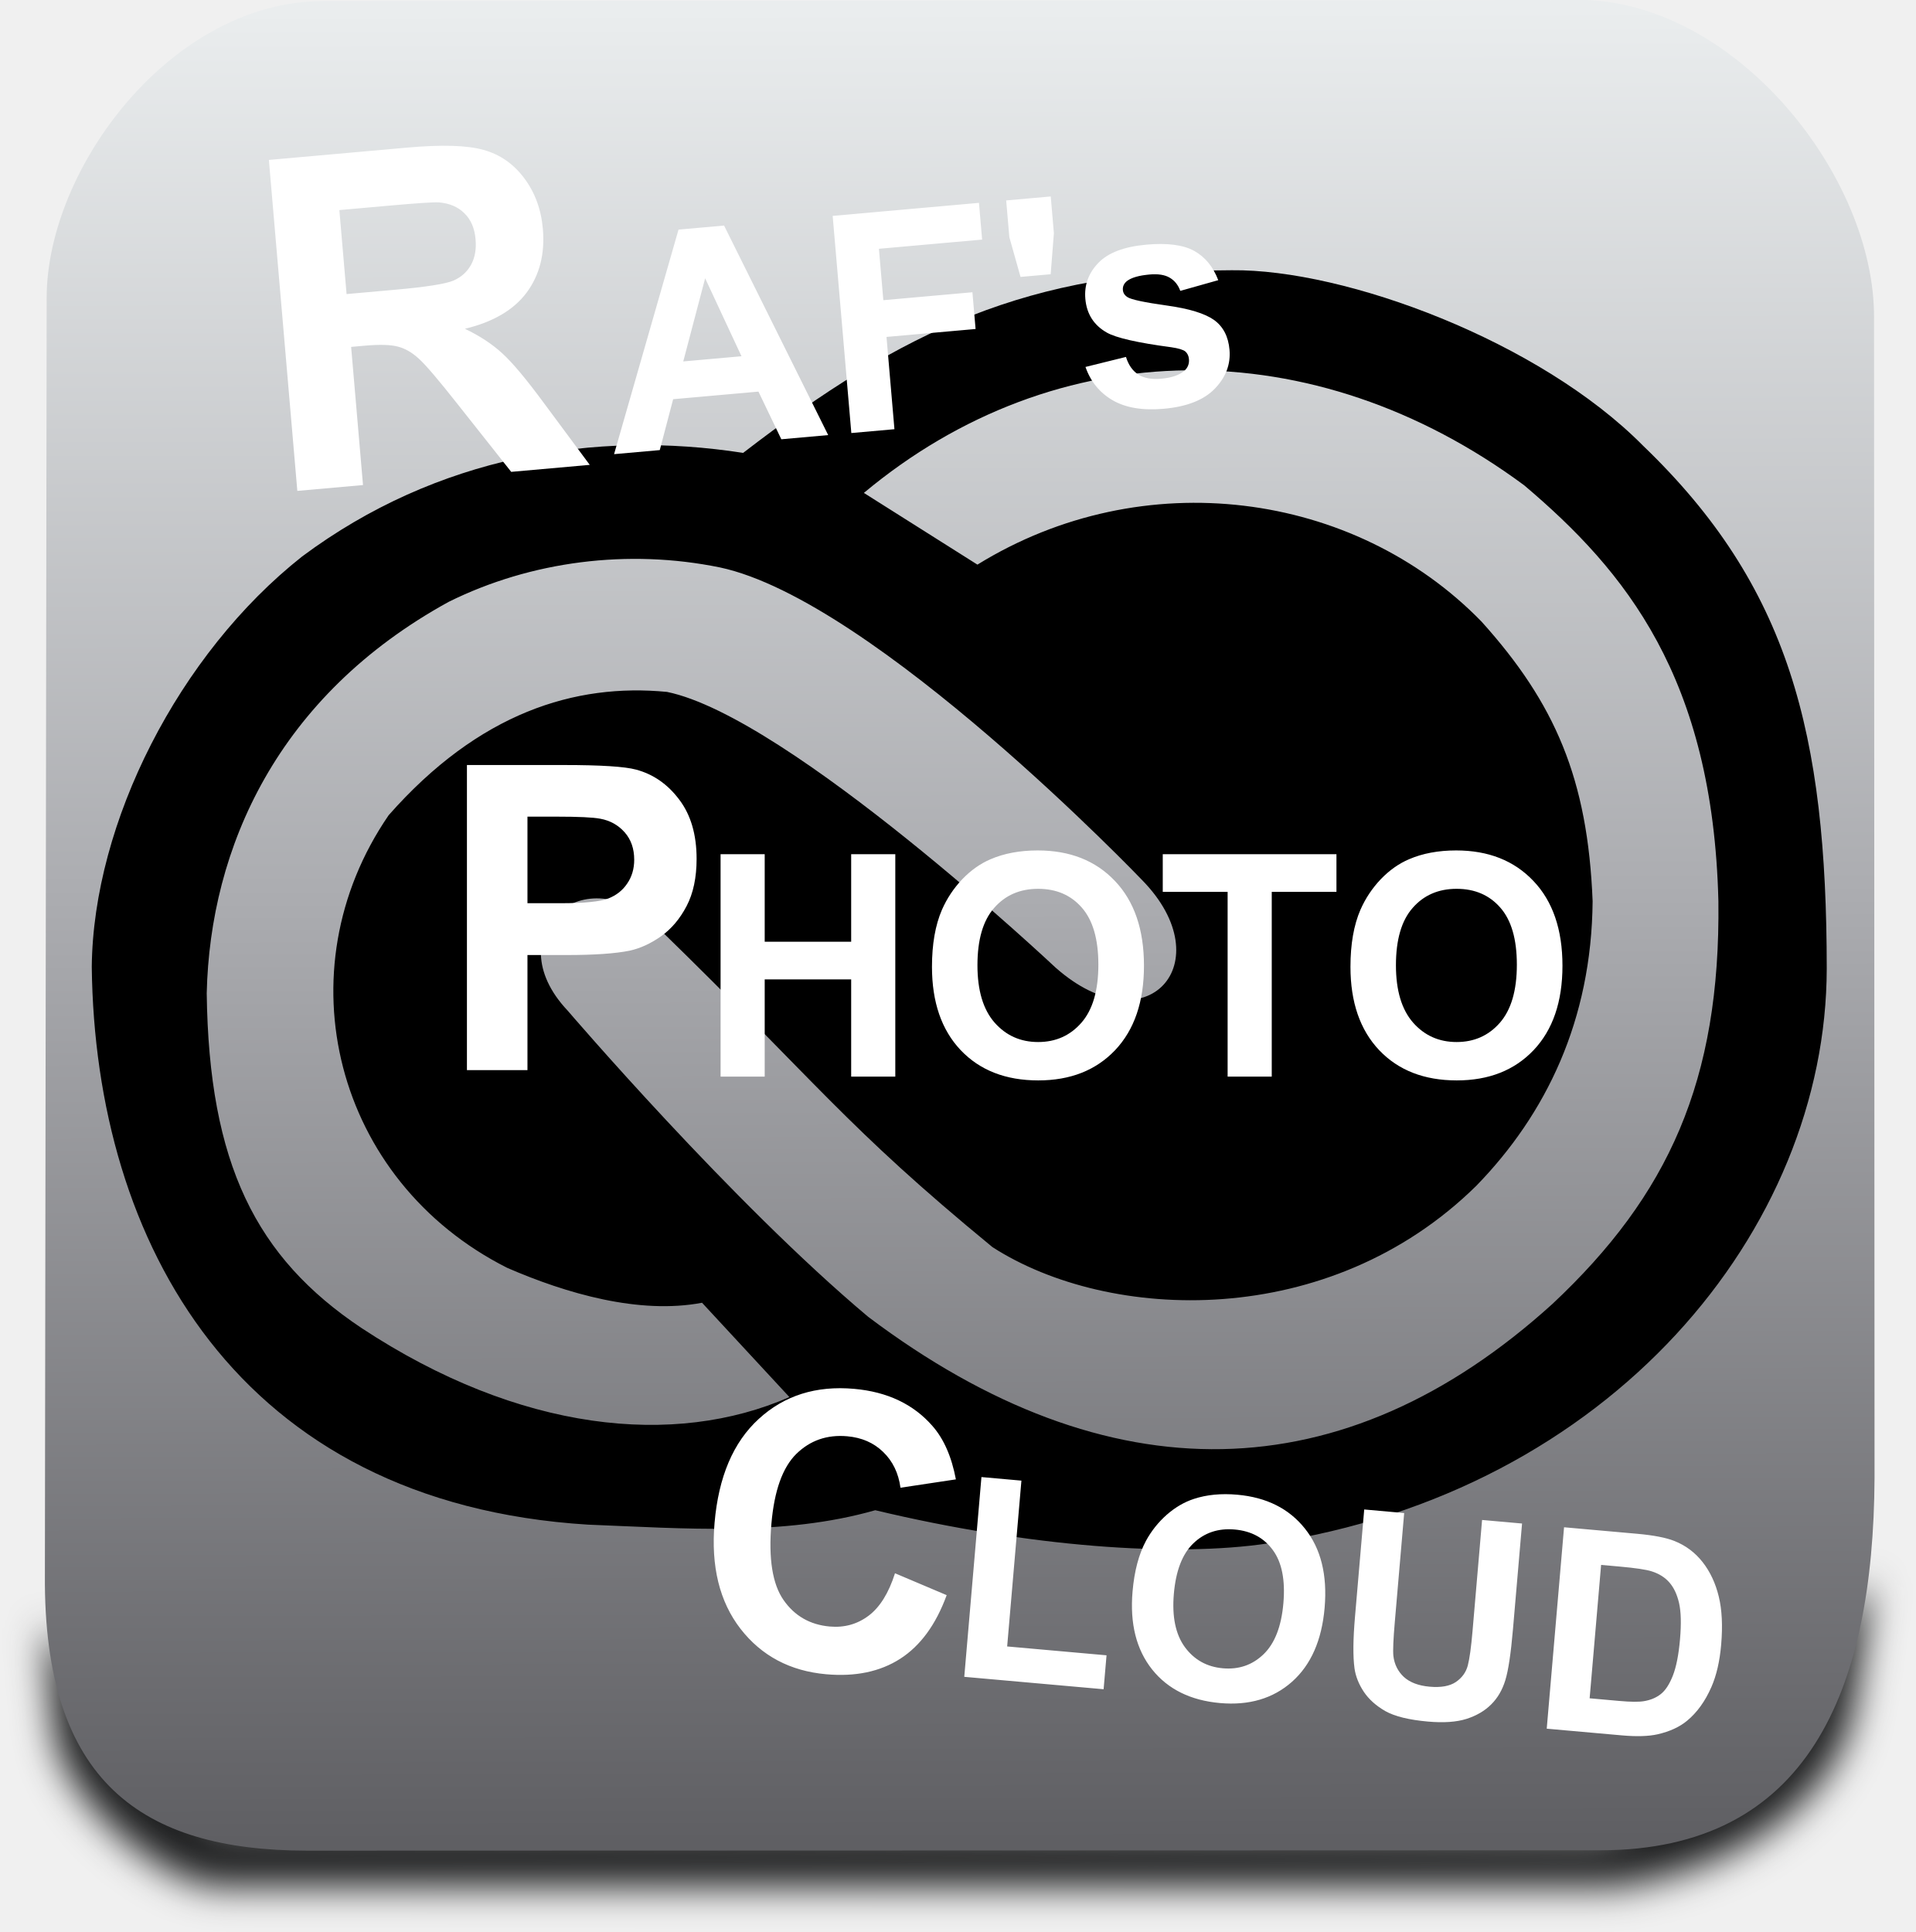
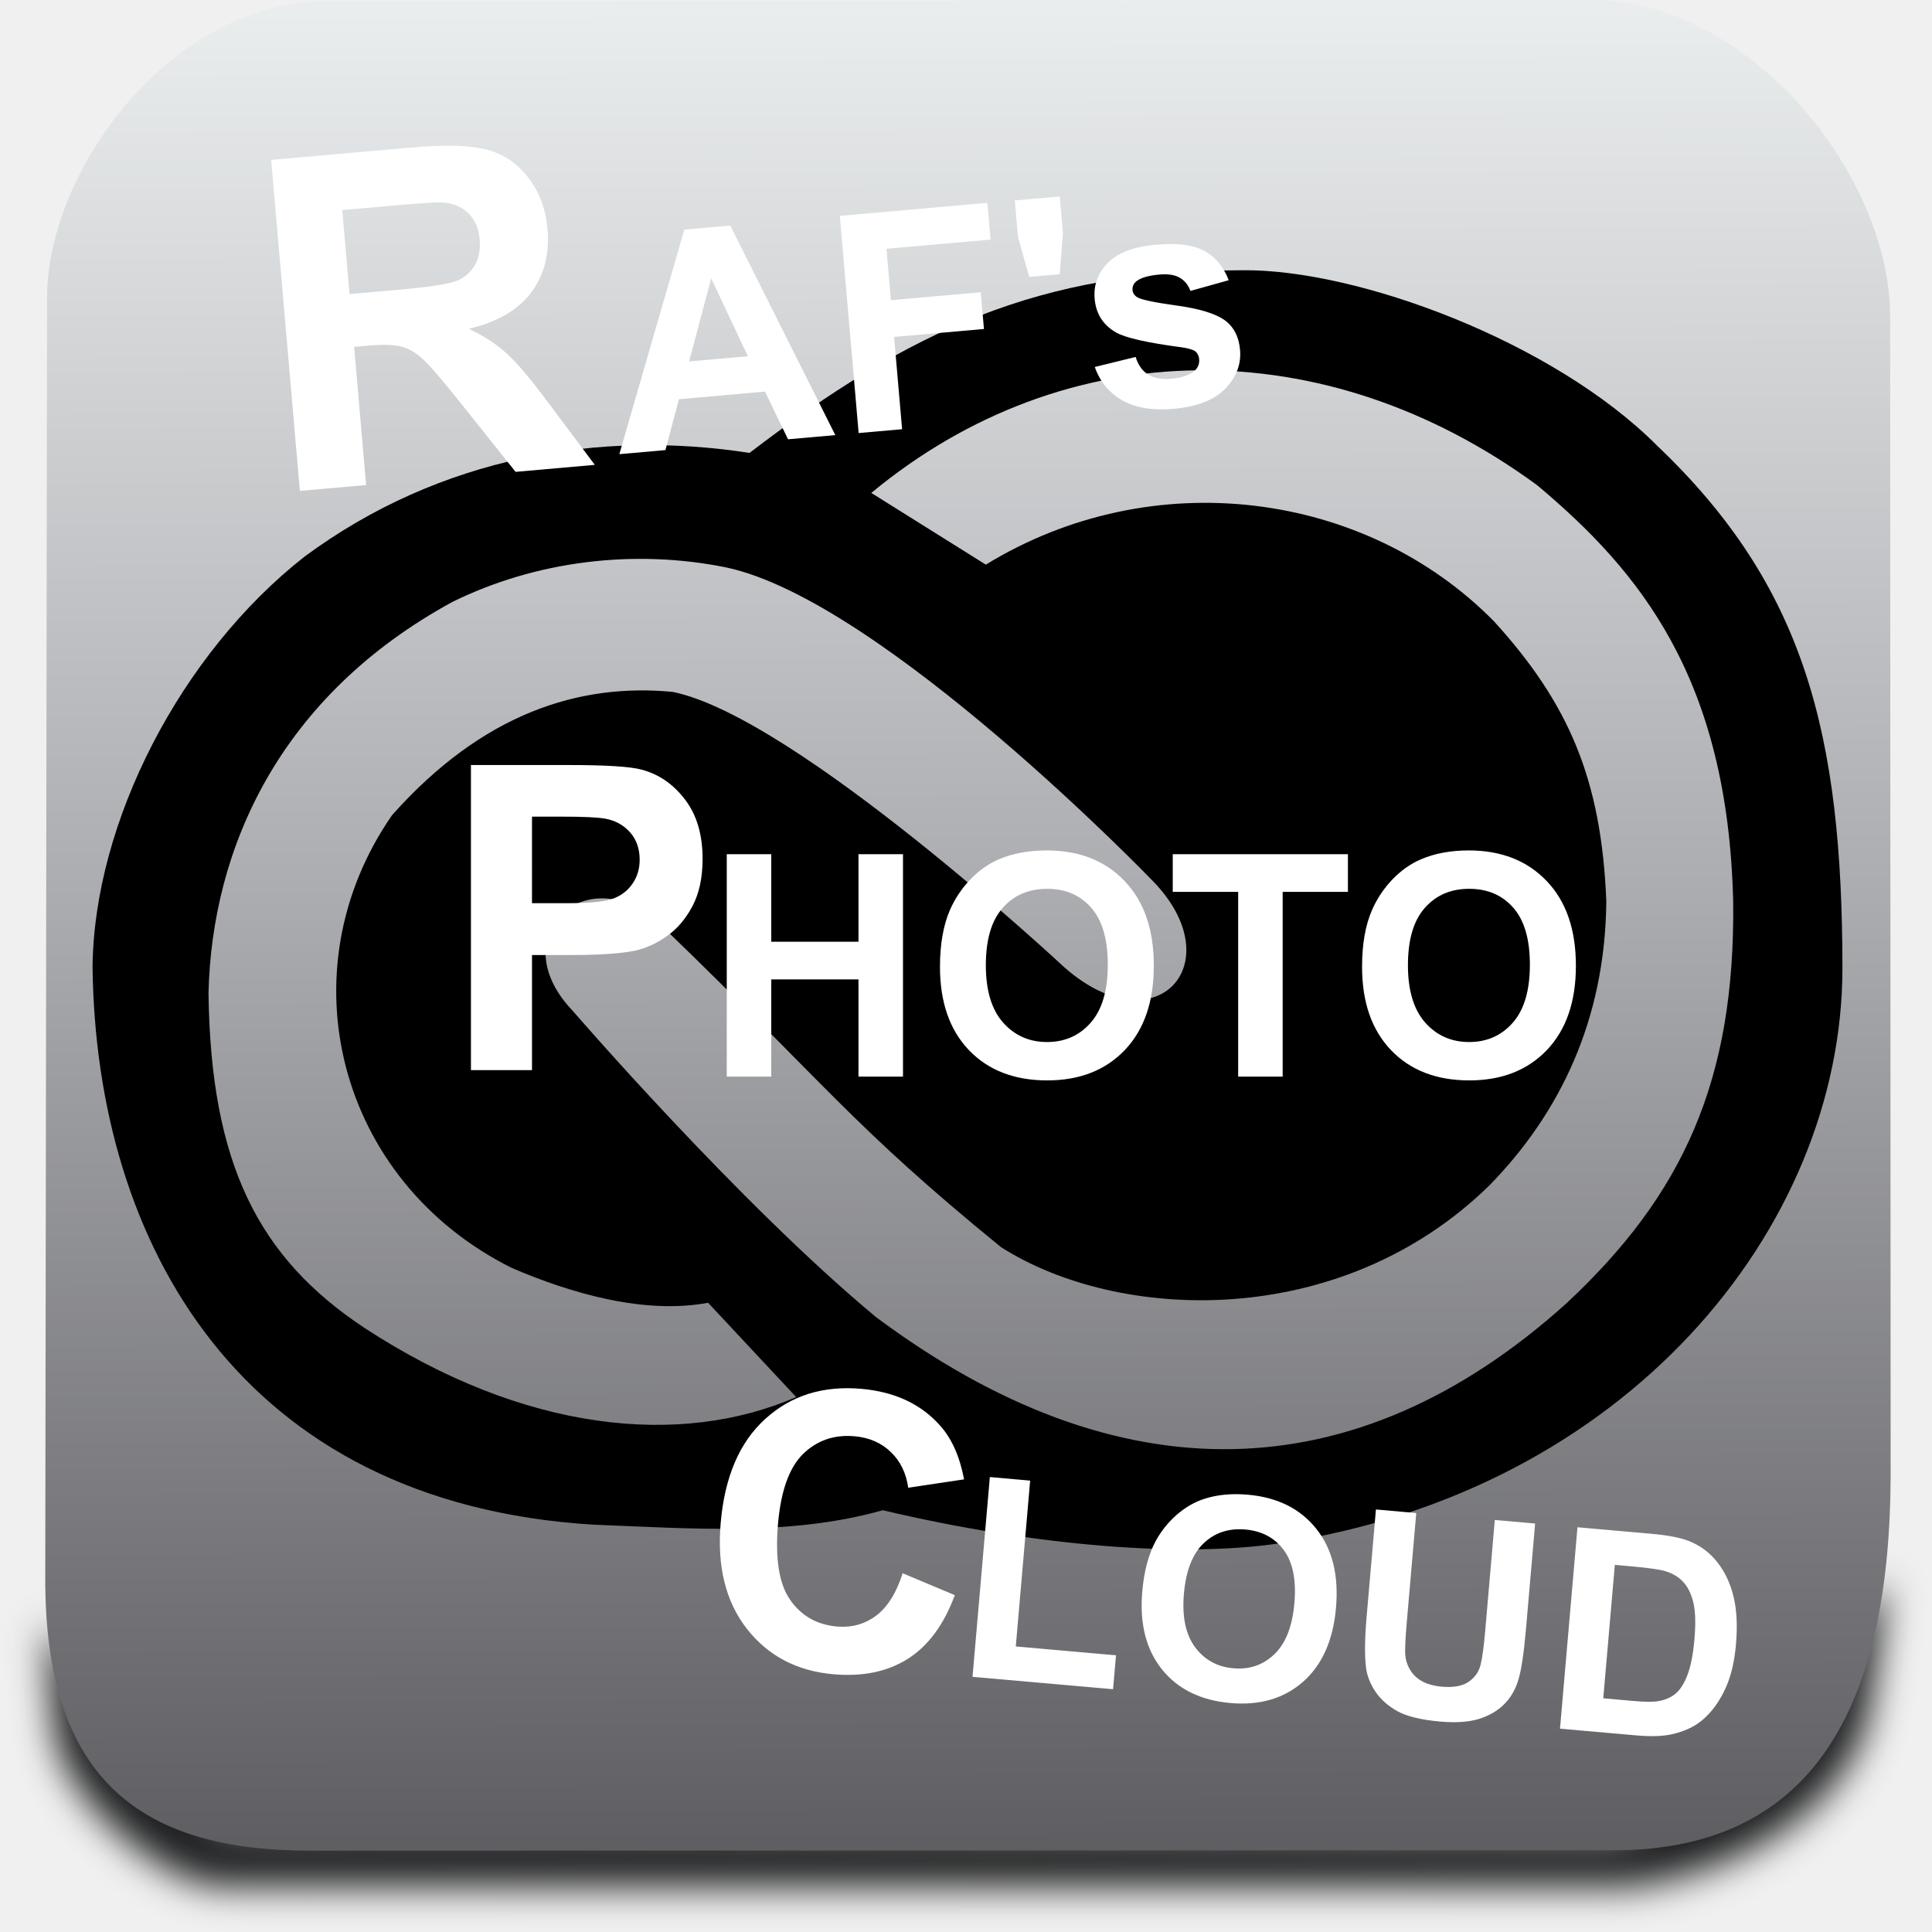
- <svg xmlns="http://www.w3.org/2000/svg" xmlns:xlink="http://www.w3.org/1999/xlink" width="50.635mm" height="51.076mm" viewBox="0 0 50.635 51.076" version="1.1" id="svg5" xml:space="preserve">
-   <defs id="defs2">
-     <linearGradient id="linearGradient1032">
-       <stop style="stop-color:#5f5f63;stop-opacity:1;" offset="0" id="stop1028" />
-       <stop style="stop-color:#abacb0;stop-opacity:1;" offset="0.515" id="stop1036" />
-       <stop style="stop-color:#eaedee;stop-opacity:1;" offset="1" id="stop1030" />
-     </linearGradient>
-     <linearGradient xlink:href="#linearGradient1032" id="linearGradient1034" x1="157.648" y1="448.144" x2="157.172" y2="232.004" gradientUnits="userSpaceOnUse" />
-     <filter style="color-interpolation-filters:sRGB" id="filter1061" x="-0.024" y="-0.149" width="1.049" height="1.298">
-       <feGaussianBlur stdDeviation="2.227" id="feGaussianBlur1063" />
-     </filter>
-     <rect x="132.861" y="1508.248" width="172.157" height="87.95" id="rect1129-3" />
-     <rect x="132.861" y="1508.248" width="299.404" height="86.079" id="rect1129-2" />
-     <rect x="132.861" y="1508.248" width="230.167" height="86.079" id="rect1129-5" />
-   </defs>
-   <g id="layer1" transform="matrix(0.219994,0,0,0.2238833,-8.007827,-51.67424)">
-     <path d="M 62.977,453.565 C 56.045,453.547 43.815,443.122 42.872,435.095 l -1.127,-12.277 21.17,23.559 166.993,0.881 31.31,-29.548 -1.953,14.171 c -1.704,11.257 -14.274,19.888 -29.043,21.721 z" style="mix-blend-mode:normal;fill:#1d1e1f;stroke-width:0.265;filter:url(#filter1061)" id="path1046" />
-     <path d="m 73.263,449.339 155.446,-0.045 c 24.923,-0.01 32.8,-18.803 32.929,-43.966 l -0.06,-136.984 c 0.103,-16.554 -16.287,-36.937 -34.677,-37.536 l -151.715,0.137 c -18.099,-0.009 -33.145,19.65 -33.179,35.001 l -0.213,150.877 c -0.177,24.43 11.706,32.493 31.469,32.515 z" style="fill:url(#linearGradient1034);fill-opacity:1;stroke:none;stroke-width:0.265;stroke-opacity:1" id="path436" />
-     <path style="fill:#000000;stroke-width:0.221" d="M 107.071,410.845 C 64.97,408.293 47.818,377.558 47.427,344.987 47.594,327.937 57.887,308.015 72.707,296.516 88.892,284.669 107.911,281.571 125.693,284.288 c 19.166,-14.519 34.475,-21.516 58.706,-21.569 13.677,-0.15 37.035,8.389 49.437,20.732 17.564,16.579 22.046,34.006 22.059,61.728 -0.035,30.81 -25.907,61.805 -67.129,67.878 -11.273,1.659 -28.738,0.418 -47.198,-3.917 -11.04,3.102 -23.032,2.143 -34.497,1.704 z m 115.888,-26.085 c 13.898,-12.813 20.175,-26.319 19.918,-47.531 -0.652,-26.417 -11.177,-38.999 -23.333,-49.112 -25.295,-18.399 -56.166,-18.115 -79.344,0.896 l 13.644,8.469 c 19.905,-12.083 45.283,-8.704 60.567,6.722 8.838,9.644 12.772,18.567 13.353,33.025 -0.126,14.085 -5.607,25.139 -13.955,33.582 -17.713,17.157 -44.132,16.135 -58.158,7.262 -17.828,-14.404 -20.84,-19.209 -40.185,-37.713 -8.7,-8.736 -19.594,0.714 -10.856,9.788 0,0 19.707,22.634 36.114,36.159 28.857,21.357 57.16,20.807 82.235,-1.547 z m -91.706,11.021 -10.498,-11.139 c -7.556,1.41 -16.32,-1.094 -23.413,-4.123 -20.737,-10.27 -27.103,-35.046 -14.241,-53.448 10.848,-12.095 22.39,-15.611 33.443,-14.56 14.669,2.948 46.687,32.553 46.687,32.553 10.962,9.532 20.083,-0.601 10.415,-10.319 0,0 -32.187,-33.053 -50.746,-36.934 -11.023,-2.211 -22.687,-0.757 -32.583,4.064 -20.581,11.104 -28.679,29.057 -29.078,46.223 0.265,20.125 5.905,31.195 18.598,39.528 19.019,12.316 37.611,14.096 51.415,8.155 z" id="path314" />
-     <path id="text1127-6" style="fill:#ffffff;font-style:normal;font-variant:normal;font-weight:bold;font-stretch:normal;font-size:66.667px;font-family:Arial;-inkscape-font-specification:'Arial, Bold';font-variant-ligatures:normal;font-variant-caps:normal;font-variant-numeric:normal;font-variant-east-asian:normal;text-align:center;white-space:pre;shape-inside:url(#rect1129-3);stroke:none;stroke-width:0;stroke-miterlimit:11.9;stroke-opacity:1;paint-order:markers fill stroke" d="m 68.707,249.694 3.419,39.082 7.892,-0.69 -1.427,-16.315 1.599,-0.14 c 1.813,-0.159 3.149,-0.124 4.011,0.105 0.86,0.211 1.698,0.685 2.514,1.419 0.815,0.717 2.37,2.505 4.662,5.367 l 6.448,8.005 9.437,-0.826 -5.438,-7.207 c -2.15,-2.874 -3.837,-4.858 -5.061,-5.951 -1.206,-1.094 -2.705,-2.065 -4.498,-2.911 3.387,-0.798 5.858,-2.223 7.416,-4.275 1.556,-2.07 2.206,-4.572 1.95,-7.504 -0.202,-2.31 -0.951,-4.313 -2.245,-6.009 -1.294,-1.696 -2.923,-2.806 -4.885,-3.333 -1.946,-0.546 -5.007,-0.637 -9.183,-0.272 z m 8.47,5.922 6.158,-0.539 c 3.199,-0.28 5.122,-0.404 5.77,-0.371 1.298,0.1 2.33,0.531 3.094,1.288 0.781,0.738 1.229,1.763 1.344,3.078 0.103,1.173 -0.079,2.173 -0.543,3.002 -0.465,0.829 -1.155,1.445 -2.069,1.848 -0.914,0.402 -3.263,0.769 -7.049,1.1 l -5.838,0.511 z m 40.752,2.306 -7.744,26.515 5.491,-0.48 1.608,-6.009 10.25,-0.897 2.747,5.628 5.632,-0.493 -12.511,-24.743 z m 18.522,-1.621 2.243,25.642 5.178,-0.453 -0.953,-10.896 10.704,-0.936 -0.38,-4.338 -10.704,0.936 -0.531,-6.07 12.401,-1.085 -0.38,-4.338 z m 20.848,-1.824 0.38,4.338 1.345,4.693 3.621,-0.317 0.387,-4.845 -0.379,-4.338 z m -36.171,9.192 4.366,9.206 -6.996,0.612 z m 53.002,-3.967 c -2.67,0.234 -4.593,0.954 -5.768,2.162 -1.175,1.207 -1.692,2.614 -1.552,4.223 0.156,1.784 1.013,3.114 2.57,3.988 1.124,0.63 3.707,1.209 7.748,1.736 0.869,0.124 1.436,0.292 1.701,0.504 0.254,0.224 0.399,0.522 0.431,0.895 0.048,0.548 -0.13,1.004 -0.533,1.368 -0.601,0.523 -1.536,0.84 -2.807,0.951 -1.154,0.101 -2.074,-0.066 -2.758,-0.5 -0.685,-0.445 -1.176,-1.135 -1.469,-2.073 l -4.865,1.183 c 0.609,1.721 1.692,3.029 3.251,3.927 1.571,0.897 3.622,1.234 6.152,1.012 2.787,-0.244 4.837,-1.04 6.153,-2.389 1.315,-1.349 1.899,-2.873 1.75,-4.576 -0.137,-1.562 -0.756,-2.737 -1.859,-3.522 -1.113,-0.772 -3.008,-1.341 -5.684,-1.706 -2.664,-0.366 -4.232,-0.693 -4.703,-0.981 -0.348,-0.216 -0.537,-0.498 -0.567,-0.848 -0.036,-0.408 0.122,-0.758 0.472,-1.047 0.528,-0.41 1.44,-0.672 2.734,-0.786 1.026,-0.09 1.83,0.034 2.411,0.371 0.593,0.336 1.021,0.857 1.283,1.562 l 4.56,-1.263 c -0.608,-1.58 -1.567,-2.729 -2.876,-3.449 -1.308,-0.72 -3.234,-0.968 -5.776,-0.745 z" />
-     <path id="text1127-9" style="fill:#ffffff;font-style:normal;font-variant:normal;font-weight:bold;font-stretch:normal;font-size:66.667px;font-family:Arial;-inkscape-font-specification:'Arial, Bold';font-variant-ligatures:normal;font-variant-caps:normal;font-variant-numeric:normal;font-variant-east-asian:normal;text-align:center;white-space:pre;shape-inside:url(#rect1129-2);stroke:none;stroke-width:0;stroke-miterlimit:11.9;stroke-opacity:1;paint-order:markers fill stroke" d="m 139.027,394.808 c -4.57,-0.4 -8.388,0.783 -11.455,3.55 -3.066,2.752 -4.837,6.843 -5.312,12.273 -0.449,5.133 0.591,9.306 3.12,12.517 2.531,3.196 5.963,4.983 10.295,5.362 3.501,0.306 6.463,-0.301 8.884,-1.824 2.437,-1.536 4.299,-4.042 5.59,-7.517 l -6.209,-2.584 c -0.758,2.341 -1.816,4.013 -3.174,5.015 -1.358,1.002 -2.914,1.427 -4.665,1.274 -2.374,-0.208 -4.225,-1.252 -5.556,-3.133 -1.33,-1.88 -1.816,-4.883 -1.455,-9.007 0.34,-3.887 1.336,-6.633 2.987,-8.238 1.665,-1.603 3.706,-2.299 6.124,-2.088 1.751,0.153 3.192,0.773 4.323,1.858 1.146,1.087 1.837,2.493 2.074,4.218 l 6.658,-0.986 c -0.513,-2.676 -1.451,-4.776 -2.812,-6.301 -2.286,-2.577 -5.425,-4.04 -9.416,-4.389 z m 46.046,12.502 c -1.936,-0.169 -3.672,-0.006 -5.208,0.491 -1.155,0.368 -2.245,0.992 -3.27,1.872 -1.014,0.881 -1.844,1.904 -2.491,3.068 -0.868,1.581 -1.409,3.583 -1.621,6.006 -0.331,3.785 0.452,6.85 2.351,9.196 1.899,2.335 4.617,3.657 8.154,3.967 3.493,0.306 6.378,-0.532 8.655,-2.512 2.278,-1.991 3.584,-4.906 3.92,-8.746 0.339,-3.872 -0.451,-6.987 -2.37,-9.346 -1.908,-2.357 -4.615,-3.689 -8.119,-3.996 z m 15.247,1.742 -1.11,12.688 c -0.233,2.661 -0.251,4.685 -0.057,6.075 0.136,0.938 0.507,1.86 1.115,2.763 0.609,0.892 1.474,1.655 2.596,2.287 1.133,0.622 2.836,1.033 5.107,1.231 1.882,0.165 3.427,0.06 4.637,-0.314 1.211,-0.385 2.198,-0.952 2.961,-1.703 0.774,-0.75 1.342,-1.702 1.704,-2.858 0.363,-1.156 0.67,-3.162 0.919,-6.017 l 1.093,-12.493 -4.803,-0.42 -1.151,13.158 c -0.165,1.882 -0.353,3.222 -0.564,4.021 -0.212,0.799 -0.687,1.449 -1.429,1.951 -0.74,0.491 -1.793,0.677 -3.156,0.558 -1.341,-0.117 -2.375,-0.502 -3.103,-1.154 -0.716,-0.662 -1.135,-1.489 -1.255,-2.481 -0.066,-0.616 -0.009,-1.946 0.17,-3.991 l 1.127,-12.881 z m 24.011,2.101 -2.081,23.784 9.037,0.791 c 1.774,0.155 3.205,0.112 4.294,-0.13 1.457,-0.33 2.637,-0.865 3.54,-1.604 1.197,-0.974 2.169,-2.301 2.915,-3.979 0.611,-1.374 1.002,-3.04 1.173,-4.998 0.195,-2.228 0.099,-4.122 -0.287,-5.681 -0.386,-1.57 -1.03,-2.923 -1.934,-4.059 -0.903,-1.136 -2.036,-1.971 -3.395,-2.504 -1.012,-0.394 -2.506,-0.678 -4.485,-0.851 z m -70.004,-5.928 -2.064,23.589 16.743,1.465 0.351,-4.007 -11.94,-1.045 1.713,-19.581 z m 30.438,6.195 c 1.979,0.173 3.504,0.981 4.576,2.427 1.083,1.446 1.506,3.533 1.268,6.258 -0.241,2.758 -1.039,4.775 -2.393,6.051 -1.342,1.267 -2.97,1.816 -4.884,1.649 -1.914,-0.167 -3.433,-0.998 -4.556,-2.491 -1.122,-1.504 -1.566,-3.603 -1.33,-6.296 0.239,-2.736 1.024,-4.728 2.354,-5.974 1.331,-1.257 2.986,-1.797 4.966,-1.624 z m 44.018,4.178 2.158,0.189 c 1.958,0.171 3.265,0.362 3.922,0.572 0.881,0.273 1.589,0.711 2.125,1.313 0.536,0.603 0.922,1.41 1.16,2.422 0.238,1.013 0.278,2.438 0.117,4.277 -0.161,1.839 -0.451,3.28 -0.869,4.322 -0.417,1.032 -0.905,1.757 -1.465,2.177 -0.549,0.421 -1.222,0.694 -2.017,0.82 -0.608,0.1 -1.583,0.09 -2.924,-0.027 l -3.585,-0.314 z" />
-     <path id="text1127-65" style="fill:#ffffff;font-style:normal;font-variant:normal;font-weight:bold;font-stretch:normal;font-size:66.667px;font-family:Arial;-inkscape-font-specification:'Arial, Bold';font-variant-ligatures:normal;font-variant-caps:normal;font-variant-numeric:normal;font-variant-east-asian:normal;text-align:center;white-space:pre;shape-inside:url(#rect1129-5);stroke:none;stroke-width:0;stroke-miterlimit:11.9;stroke-opacity:1;paint-order:markers fill stroke" d="m 92.505,321.146 v 36.025 h 7.273 v -13.589 h 4.743 c 3.293,0 5.808,-0.172 7.544,-0.516 1.278,-0.278 2.531,-0.844 3.76,-1.696 1.245,-0.868 2.268,-2.056 3.071,-3.564 0.803,-1.507 1.205,-3.366 1.205,-5.578 0,-2.867 -0.697,-5.201 -2.089,-7.003 -1.392,-1.818 -3.121,-2.998 -5.185,-3.538 -1.343,-0.36 -4.226,-0.541 -8.649,-0.541 z m 7.273,6.095 h 3.515 c 2.621,0 4.366,0.081 5.234,0.245 1.18,0.213 2.154,0.746 2.924,1.598 0.77,0.852 1.154,1.933 1.154,3.244 0,1.065 -0.278,1.999 -0.834,2.801 -0.541,0.803 -1.295,1.392 -2.262,1.769 -0.967,0.377 -2.883,0.565 -5.75,0.565 h -3.981 z m 61.307,3.99 c -2.138,0 -4.026,0.345 -5.662,1.038 -1.23,0.514 -2.364,1.302 -3.403,2.365 -1.027,1.063 -1.84,2.263 -2.437,3.6 -0.8,1.815 -1.2,4.061 -1.2,6.736 0,4.18 1.153,7.463 3.457,9.852 2.305,2.377 5.41,3.565 9.315,3.565 3.857,0 6.939,-1.194 9.244,-3.583 2.305,-2.4 3.457,-5.72 3.457,-9.959 0,-4.275 -1.165,-7.614 -3.494,-10.014 -2.317,-2.4 -5.409,-3.6 -9.278,-3.6 z m 50.284,0 c -2.138,0 -4.026,0.345 -5.662,1.038 -1.23,0.514 -2.364,1.302 -3.403,2.365 -1.027,1.063 -1.84,2.263 -2.437,3.6 -0.8,1.815 -1.2,4.061 -1.2,6.736 0,4.18 1.153,7.463 3.457,9.852 2.305,2.377 5.41,3.565 9.315,3.565 3.857,0 6.94,-1.194 9.244,-3.583 2.305,-2.4 3.457,-5.72 3.457,-9.959 0,-4.275 -1.165,-7.614 -3.494,-10.014 -2.317,-2.4 -5.409,-3.6 -9.278,-3.6 z m -88.387,0.447 v 26.262 h 5.302 v -11.483 h 10.39 v 11.483 h 5.302 V 331.677 h -5.302 v 10.337 H 128.284 V 331.677 Z m 53.131,0 v 4.444 h 7.794 v 21.818 h 5.302 v -21.818 h 7.774 v -4.444 z m -14.975,4.085 c 2.185,0 3.935,0.74 5.249,2.22 1.326,1.481 1.989,3.727 1.989,6.737 0,3.045 -0.681,5.332 -2.042,6.86 -1.35,1.517 -3.082,2.275 -5.196,2.275 -2.114,0 -3.858,-0.764 -5.231,-2.293 -1.373,-1.541 -2.06,-3.798 -2.06,-6.772 0,-3.021 0.669,-5.278 2.007,-6.77 1.338,-1.505 3.099,-2.257 5.284,-2.257 z m 50.284,0 c 2.185,0 3.935,0.74 5.249,2.22 1.326,1.481 1.989,3.727 1.989,6.737 0,3.045 -0.681,5.332 -2.042,6.86 -1.349,1.517 -3.082,2.275 -5.196,2.275 -2.114,0 -3.858,-0.764 -5.231,-2.293 -1.373,-1.541 -2.06,-3.798 -2.06,-6.772 0,-3.021 0.669,-5.278 2.007,-6.77 1.338,-1.505 3.099,-2.257 5.284,-2.257 z" />
-   </g>
+ <svg xmlns="http://www.w3.org/2000/svg" xmlns:xlink="http://www.w3.org/1999/xlink" width="192" height="192" viewBox="0 0 192 192" xml:space="preserve">
+   <linearGradient id="linearGradient1032">
+     <stop style="stop-color:#5f5f63;stop-opacity:1;" offset="0" id="stop1028" />
+     <stop style="stop-color:#abacb0;stop-opacity:1;" offset="0.515" id="stop1036" />
+     <stop style="stop-color:#eaedee;stop-opacity:1;" offset="1" id="stop1030" />
+   </linearGradient>
+   <linearGradient xlink:href="#linearGradient1032" id="linearGradient1034" x1="157.648" y1="448.144" x2="157.172" y2="232.004" gradientUnits="userSpaceOnUse" gradientTransform="matrix(0.834185,0,0,0.8415936,-30.36454,-194.2473)" />
+   <filter style="color-interpolation-filters:sRGB" id="filter1061" x="-0.024" y="-0.149" width="1.049" height="1.298">
+     <feGaussianBlur stdDeviation="2.227" id="feGaussianBlur1063" />
+   </filter>
+   <rect x="132.861" y="1508.248" width="172.157" height="87.95" id="rect1129-3" />
+   <rect x="132.861" y="1508.248" width="299.404" height="86.079" id="rect1129-2" />
+   <rect x="132.861" y="1508.248" width="230.167" height="86.079" id="rect1129-5" />
+   <path d="M 62.977,453.565 C 56.045,453.547 43.815,443.122 42.872,435.095 l -1.127,-12.277 21.17,23.559 166.993,0.881 31.31,-29.548 -1.953,14.171 c -1.704,11.257 -14.274,19.888 -29.043,21.721 z" transform="matrix(0.8341851,0,0,0.8415936,-30.36454,-194.2473)" fill="#1D1E1F" filter="url(#filter1061)" />
+   <path d="m 30.75,183.914 129.67,-0.038 c 20.791,-0.009 27.361,-15.824 27.469,-37.001 L 187.84,31.59 C 187.926,17.659 174.254,0.504 158.913,0 L 32.355,0.116 C 17.257,0.108 4.705,16.653 4.677,29.572 L 4.499,156.549 C 4.352,177.109 14.264,183.895 30.75,183.914 Z" fill="url(#linearGradient1034)" />
+   <path d="M 58.953,151.518 C 23.832,149.369 9.525,123.503 9.198,96.092 9.337,81.743 17.924,64.977 30.287,55.299 43.787,45.329 59.654,42.721 74.487,45.008 90.475,32.789 103.245,26.9 123.459,26.856 c 11.409,-0.127 30.894,7.06 41.239,17.448 14.651,13.953 18.39,28.619 18.401,51.95 -0.029,25.929 -21.611,52.014 -55.998,57.126 -9.403,1.396 -23.973,0.351 -39.372,-3.296 -9.21,2.611 -19.213,1.803 -28.777,1.434 z m 96.672,-21.953 c 11.593,-10.784 16.83,-22.15 16.616,-40.001 C 171.697,67.331 162.917,56.742 152.776,48.231 131.675,32.746 105.923,32.985 86.589,48.986 l 11.381,7.127 c 16.605,-10.169 37.775,-7.325 50.524,5.657 7.373,8.116 10.654,15.626 11.139,27.794 -0.105,11.854 -4.677,21.157 -11.641,28.262 -14.776,14.439 -36.814,13.579 -48.515,6.112 C 84.605,111.815 82.093,107.771 65.956,92.198 58.699,84.846 49.611,92.799 56.9,100.436 c 0,0 16.439,19.048 30.126,30.431 24.072,17.974 47.682,17.511 68.599,-1.302 z m -76.5,9.275 -8.757,-9.374 C 64.065,130.652 56.754,128.544 50.837,125.995 33.538,117.352 28.228,96.501 38.958,81.014 48.006,70.835 57.635,67.876 66.855,68.76 c 12.237,2.481 38.946,27.396 38.946,27.396 9.144,8.022 16.753,-0.506 8.688,-8.684 0,0 -26.85,-27.817 -42.332,-31.083 C 62.963,54.528 53.233,55.752 44.978,59.809 27.81,69.154 21.054,84.264 20.721,98.71 c 0.221,16.937 4.926,26.254 15.514,33.266 15.866,10.365 31.375,11.863 42.89,6.863 z" fill="#000000" />
+   <path d="m 26.949,15.894 2.852,32.891 6.583,-0.581 -1.191,-13.731 1.334,-0.118 c 1.512,-0.133 2.627,-0.104 3.346,0.089 0.718,0.178 1.416,0.576 2.097,1.194 0.68,0.603 1.977,2.108 3.889,4.517 l 5.379,6.737 7.872,-0.695 -4.537,-6.066 c -1.793,-2.419 -3.201,-4.089 -4.222,-5.008 -1.006,-0.921 -2.257,-1.738 -3.752,-2.45 2.825,-0.671 4.887,-1.871 6.186,-3.598 1.298,-1.742 1.84,-3.847 1.626,-6.315 -0.169,-1.944 -0.793,-3.63 -1.873,-5.057 -1.08,-1.427 -2.438,-2.362 -4.075,-2.805 -1.623,-0.46 -4.177,-0.536 -7.661,-0.229 z m 7.066,4.984 5.137,-0.453 c 2.669,-0.236 4.273,-0.34 4.813,-0.312 1.083,0.085 1.943,0.447 2.581,1.084 0.651,0.621 1.025,1.484 1.121,2.591 0.086,0.987 -0.066,1.829 -0.453,2.526 -0.388,0.697 -0.964,1.216 -1.726,1.555 -0.762,0.339 -2.722,0.647 -5.88,0.926 l -4.87,0.43 z m 33.994,1.941 -6.46,22.315 4.581,-0.404 1.342,-5.057 8.55,-0.755 2.292,4.737 4.698,-0.415 -10.436,-20.824 z m 15.451,-1.364 1.871,21.58 4.319,-0.381 -0.795,-9.17 8.929,-0.788 -0.317,-3.651 -8.929,0.788 -0.443,-5.109 10.345,-0.913 -0.317,-3.651 z m 17.391,-1.535 0.317,3.651 1.122,3.95 3.021,-0.267 0.323,-4.077 -0.317,-3.651 z m -30.173,7.736 3.642,7.748 -5.836,0.515 z m 44.213,-3.338 c -2.227,0.197 -3.831,0.803 -4.812,1.819 -0.98,1.016 -1.412,2.2 -1.294,3.554 0.13,1.501 0.845,2.621 2.144,3.357 0.938,0.53 3.092,1.017 6.463,1.461 0.724,0.104 1.198,0.246 1.419,0.424 0.212,0.189 0.333,0.44 0.36,0.754 0.04,0.461 -0.109,0.845 -0.445,1.152 -0.501,0.44 -1.281,0.707 -2.341,0.801 -0.963,0.085 -1.73,-0.056 -2.301,-0.421 -0.572,-0.375 -0.981,-0.955 -1.226,-1.745 l -4.059,0.996 c 0.508,1.448 1.412,2.55 2.712,3.305 1.31,0.755 3.021,1.038 5.132,0.852 2.325,-0.205 4.035,-0.875 5.132,-2.01 1.097,-1.135 1.584,-2.418 1.46,-3.851 -0.114,-1.315 -0.631,-2.304 -1.55,-2.964 -0.929,-0.65 -2.51,-1.128 -4.741,-1.436 -2.222,-0.308 -3.53,-0.583 -3.924,-0.826 -0.29,-0.182 -0.448,-0.419 -0.473,-0.714 -0.03,-0.344 0.102,-0.638 0.394,-0.881 0.441,-0.345 1.201,-0.566 2.281,-0.661 0.856,-0.076 1.526,0.028 2.012,0.312 0.495,0.283 0.852,0.721 1.07,1.315 l 3.804,-1.063 c -0.507,-1.33 -1.307,-2.297 -2.399,-2.903 -1.092,-0.606 -2.698,-0.815 -4.818,-0.627 z" fill="#FFFFFF" />
+   <path d="m 85.609,138.021 c -3.812,-0.336 -6.997,0.659 -9.556,2.987 -2.558,2.316 -4.035,5.759 -4.431,10.329 -0.375,4.32 0.493,7.831 2.603,10.534 2.111,2.69 4.974,4.194 8.588,4.513 2.921,0.258 5.391,-0.253 7.411,-1.535 2.033,-1.293 3.587,-3.401 4.663,-6.326 l -5.18,-2.175 c -0.632,1.97 -1.515,3.377 -2.648,4.221 -1.133,0.844 -2.431,1.201 -3.891,1.072 -1.98,-0.175 -3.525,-1.054 -4.635,-2.636 -1.11,-1.583 -1.515,-4.109 -1.214,-7.581 0.284,-3.271 1.115,-5.583 2.491,-6.933 1.389,-1.349 3.091,-1.935 5.109,-1.757 1.46,0.129 2.663,0.65 3.606,1.564 0.956,0.915 1.532,2.098 1.73,3.55 l 5.554,-0.83 c -0.428,-2.252 -1.21,-4.02 -2.346,-5.303 -1.907,-2.169 -4.526,-3.4 -7.855,-3.694 z m 38.411,10.522 c -1.615,-0.143 -3.063,-0.005 -4.345,0.414 -0.963,0.309 -1.873,0.835 -2.728,1.575 -0.846,0.742 -1.539,1.602 -2.078,2.582 -0.724,1.33 -1.175,3.015 -1.352,5.054 -0.276,3.186 0.377,5.765 1.961,7.739 1.584,1.965 3.851,3.078 6.802,3.338 2.914,0.257 5.32,-0.447 7.22,-2.114 1.9,-1.676 2.99,-4.129 3.27,-7.36 0.283,-3.259 -0.376,-5.881 -1.977,-7.865 -1.592,-1.984 -3.849,-3.105 -6.773,-3.363 z m 12.718,1.466 -0.926,10.678 c -0.194,2.239 -0.209,3.943 -0.047,5.113 0.113,0.79 0.423,1.565 0.93,2.325 0.508,0.751 1.23,1.393 2.165,1.925 0.946,0.524 2.366,0.869 4.26,1.036 1.57,0.139 2.859,0.05 3.868,-0.264 1.01,-0.324 1.833,-0.801 2.47,-1.433 0.646,-0.631 1.119,-1.432 1.422,-2.405 0.303,-0.973 0.559,-2.661 0.767,-5.064 l 0.912,-10.514 -4.006,-0.354 -0.96,11.073 c -0.137,1.584 -0.294,2.711 -0.471,3.384 -0.176,0.672 -0.573,1.22 -1.192,1.642 -0.618,0.413 -1.496,0.57 -2.632,0.47 -1.119,-0.099 -1.981,-0.422 -2.588,-0.971 -0.597,-0.557 -0.946,-1.253 -1.047,-2.088 -0.055,-0.519 -0.008,-1.638 0.142,-3.358 l 0.94,-10.841 z m 20.029,1.768 -1.736,20.016 7.539,0.665 c 1.48,0.131 2.673,0.095 3.582,-0.11 1.215,-0.278 2.199,-0.728 2.953,-1.349 0.998,-0.82 1.809,-1.936 2.432,-3.349 0.509,-1.157 0.836,-2.559 0.979,-4.206 0.163,-1.875 0.083,-3.469 -0.24,-4.781 -0.322,-1.322 -0.859,-2.46 -1.613,-3.416 -0.753,-0.956 -1.698,-1.658 -2.832,-2.107 -0.844,-0.331 -2.091,-0.571 -3.742,-0.716 z m -58.397,-4.989 -1.722,19.852 13.967,1.233 0.292,-3.372 -9.96,-0.879 1.429,-16.48 z m 25.391,5.214 c 1.651,0.146 2.923,0.826 3.817,2.042 0.904,1.217 1.256,2.973 1.057,5.267 -0.201,2.321 -0.867,4.018 -1.996,5.093 -1.12,1.066 -2.478,1.529 -4.074,1.388 -1.597,-0.141 -2.864,-0.84 -3.8,-2.096 -0.936,-1.266 -1.306,-3.032 -1.11,-5.299 0.2,-2.303 0.854,-3.979 1.964,-5.028 1.11,-1.058 2.491,-1.513 4.142,-1.367 z m 36.719,3.516 1.8,0.159 c 1.633,0.144 2.723,0.304 3.272,0.481 0.735,0.23 1.326,0.598 1.773,1.105 0.447,0.507 0.769,1.187 0.968,2.039 0.199,0.852 0.232,2.052 0.098,3.599 -0.134,1.547 -0.376,2.76 -0.725,3.638 -0.348,0.868 -0.755,1.479 -1.222,1.832 -0.458,0.354 -1.019,0.584 -1.683,0.691 -0.507,0.084 -1.32,0.076 -2.439,-0.023 l -2.991,-0.264 z" fill="#FFFFFF" />
+   <path d="m 46.802,76.027 v 30.319 h 6.067 V 94.909 h 3.957 c 2.747,0 4.845,-0.145 6.293,-0.434 1.066,-0.234 2.111,-0.71 3.136,-1.427 1.039,-0.731 1.892,-1.731 2.562,-2.999 0.67,-1.268 1.005,-2.833 1.005,-4.694 0,-2.413 -0.581,-4.377 -1.743,-5.894 -1.162,-1.53 -2.604,-2.523 -4.326,-2.978 -1.121,-0.303 -3.525,-0.455 -7.215,-0.455 z m 6.067,5.13 h 2.932 c 2.186,0 3.642,0.068 4.366,0.206 0.984,0.179 1.797,0.628 2.439,1.345 0.642,0.717 0.963,1.627 0.963,2.73 0,0.896 -0.232,1.682 -0.696,2.358 -0.451,0.676 -1.08,1.172 -1.887,1.489 -0.806,0.317 -2.405,0.475 -4.797,0.475 h -3.321 z m 51.141,3.358 c -1.783,0 -3.358,0.291 -4.723,0.874 -1.026,0.432 -1.972,1.096 -2.839,1.99 -0.857,0.895 -1.535,1.904 -2.033,3.03 -0.667,1.528 -1.001,3.418 -1.001,5.669 0,3.518 0.961,6.281 2.884,8.291 1.923,2 4.513,3 7.771,3 3.218,0 5.789,-1.005 7.712,-3.015 1.923,-2.02 2.884,-4.814 2.884,-8.382 0,-3.598 -0.972,-6.408 -2.915,-8.428 -1.933,-2.02 -4.512,-3.03 -7.74,-3.03 z m 41.946,0 c -1.783,0 -3.358,0.291 -4.723,0.874 -1.026,0.432 -1.972,1.096 -2.839,1.99 -0.857,0.895 -1.535,1.904 -2.033,3.03 -0.668,1.528 -1.001,3.418 -1.001,5.669 0,3.518 0.961,6.281 2.884,8.291 1.923,2 4.513,3 7.771,3 3.218,0 5.789,-1.005 7.712,-3.015 1.923,-2.02 2.884,-4.814 2.884,-8.382 0,-3.598 -0.972,-6.408 -2.915,-8.428 -1.933,-2.02 -4.512,-3.03 -7.74,-3.03 z m -73.731,0.376 v 22.102 h 4.423 v -9.664 h 8.667 v 9.664 h 4.423 V 84.89 h -4.423 v 8.699 h -8.667 v -8.699 z m 44.321,0 v 3.74 h 6.501 v 18.362 h 4.423 V 88.63 h 6.485 v -3.74 z m -12.492,3.438 c 1.823,0 3.283,0.622 4.378,1.869 1.106,1.246 1.659,3.137 1.659,5.669 0,2.563 -0.568,4.487 -1.703,5.774 -1.126,1.276 -2.571,1.915 -4.334,1.915 -1.763,0 -3.218,-0.643 -4.364,-1.929 -1.146,-1.297 -1.718,-3.197 -1.718,-5.699 0,-2.543 0.558,-4.442 1.674,-5.698 1.116,-1.266 2.585,-1.9 4.408,-1.9 z m 41.946,0 c 1.823,0 3.283,0.622 4.379,1.869 1.106,1.246 1.659,3.137 1.659,5.669 0,2.563 -0.568,4.487 -1.703,5.774 -1.126,1.276 -2.571,1.915 -4.334,1.915 -1.763,0 -3.218,-0.643 -4.364,-1.929 -1.146,-1.297 -1.718,-3.197 -1.718,-5.699 0,-2.543 0.558,-4.442 1.674,-5.698 1.116,-1.266 2.585,-1.9 4.408,-1.9 z" fill="#FFFFFF" />
</svg>
